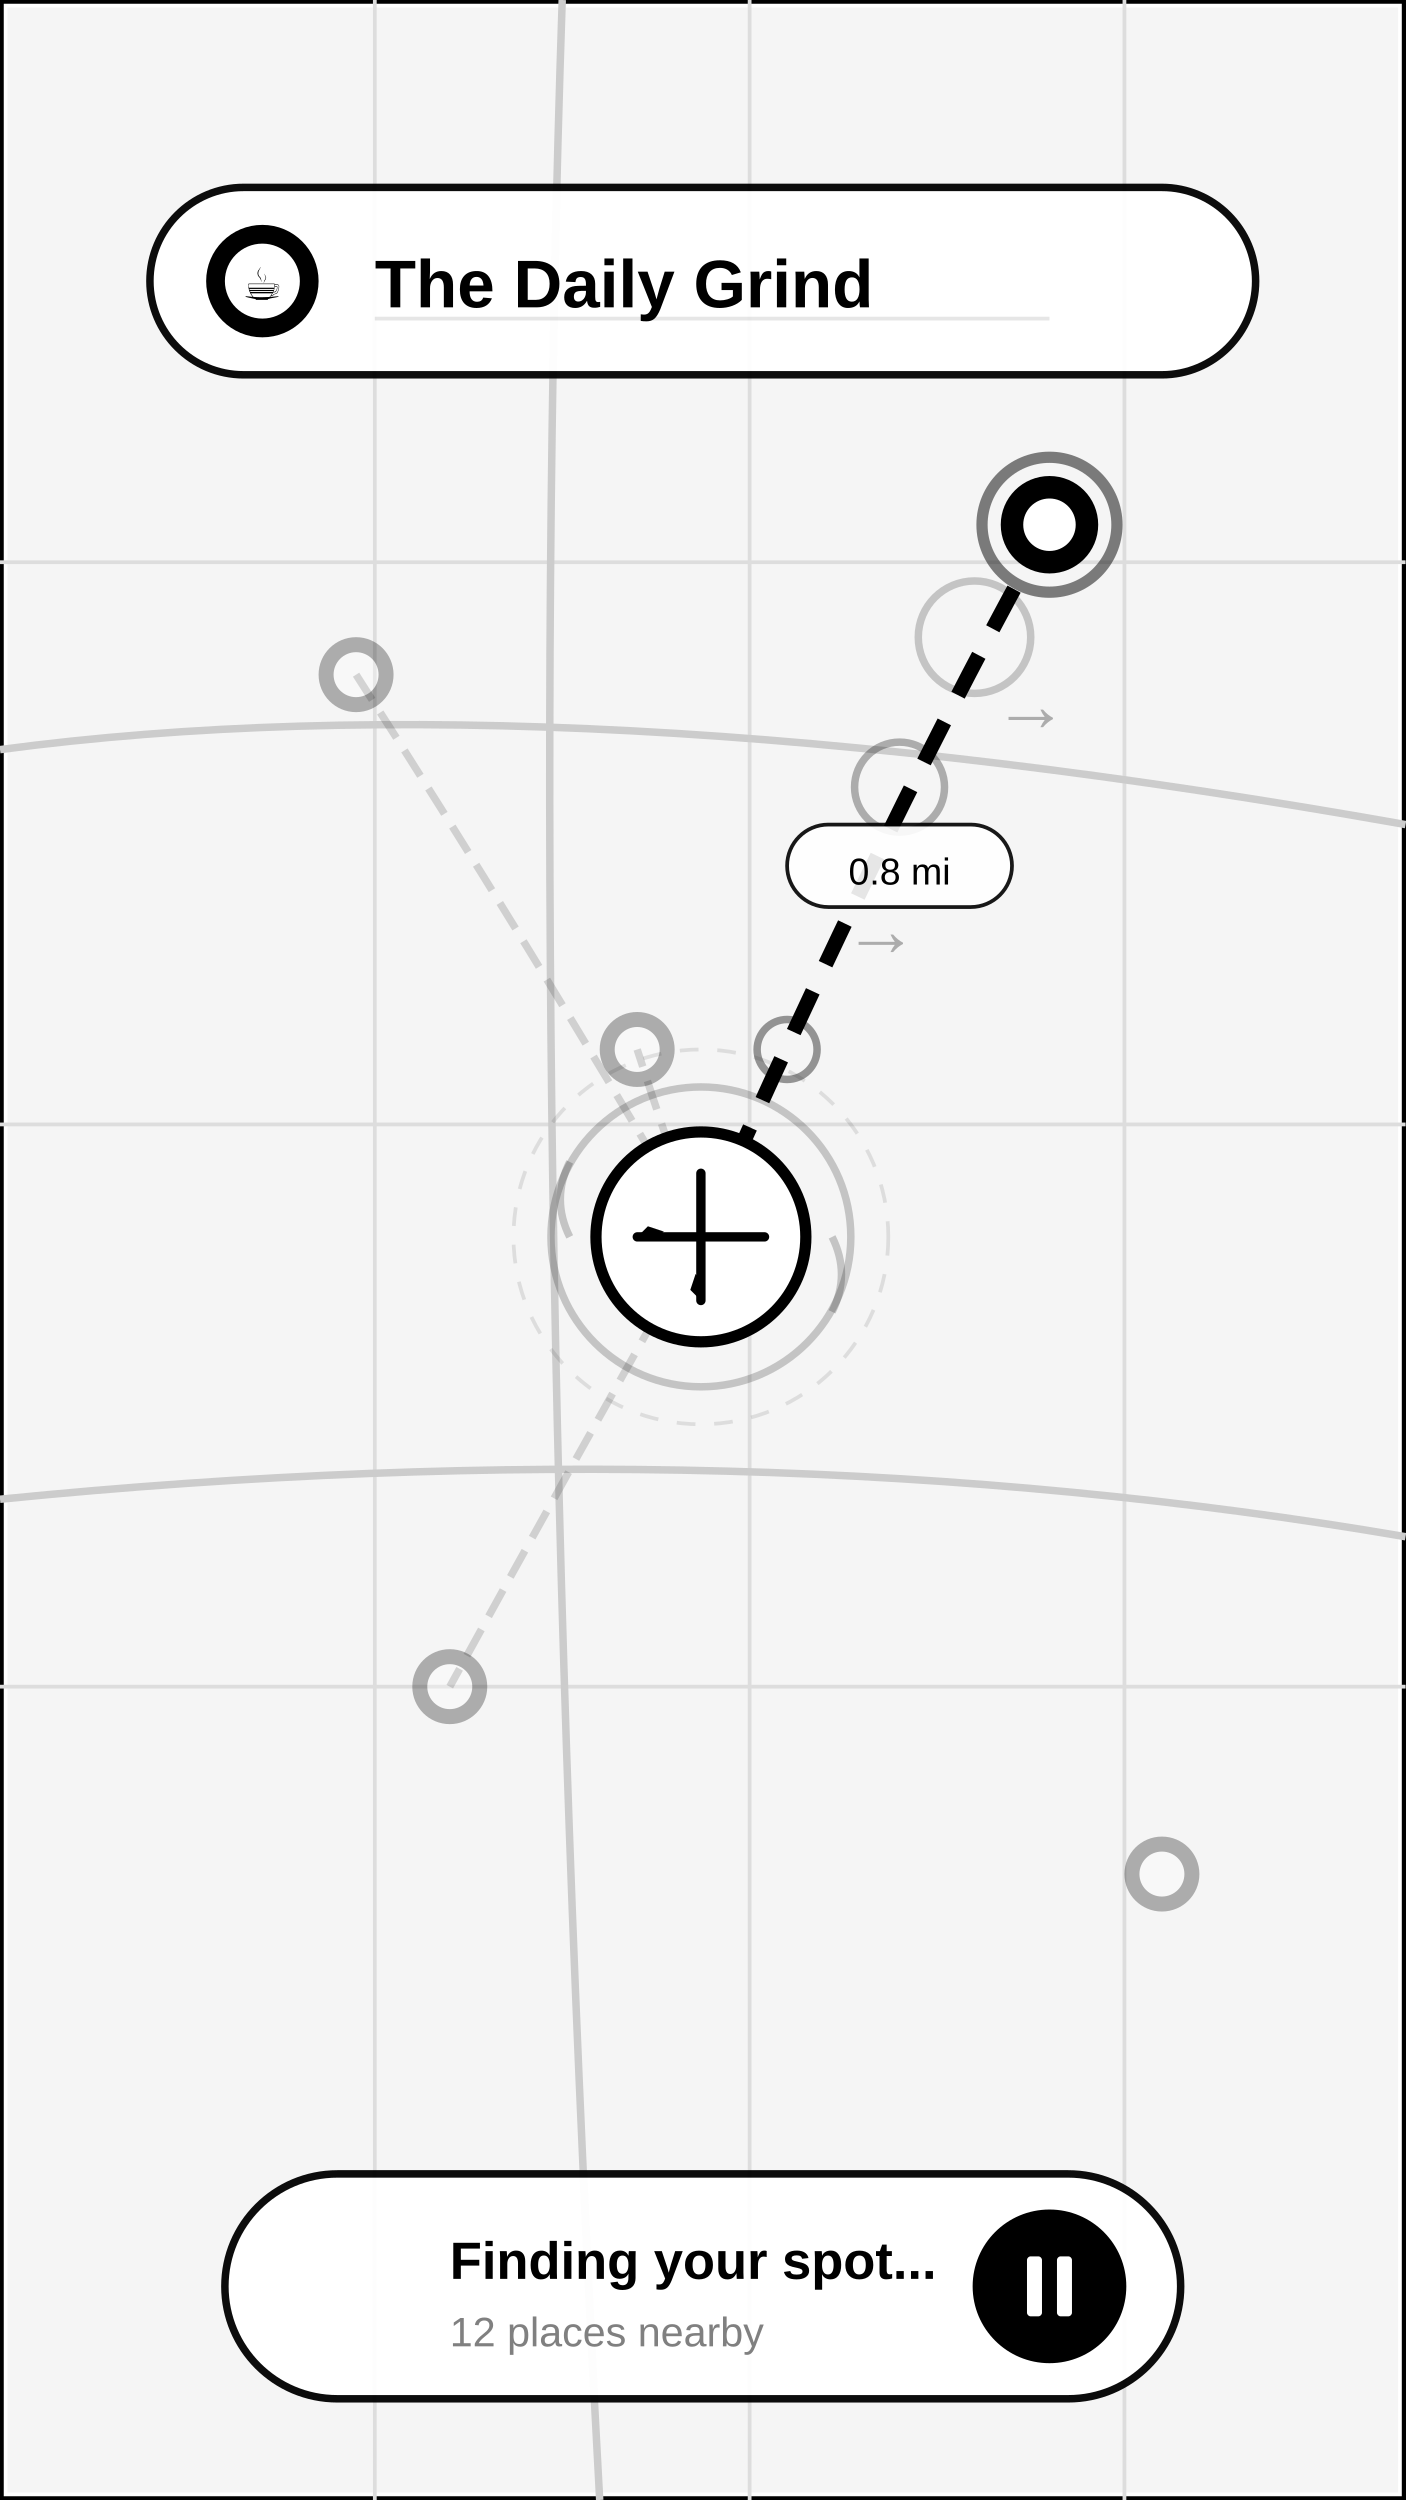
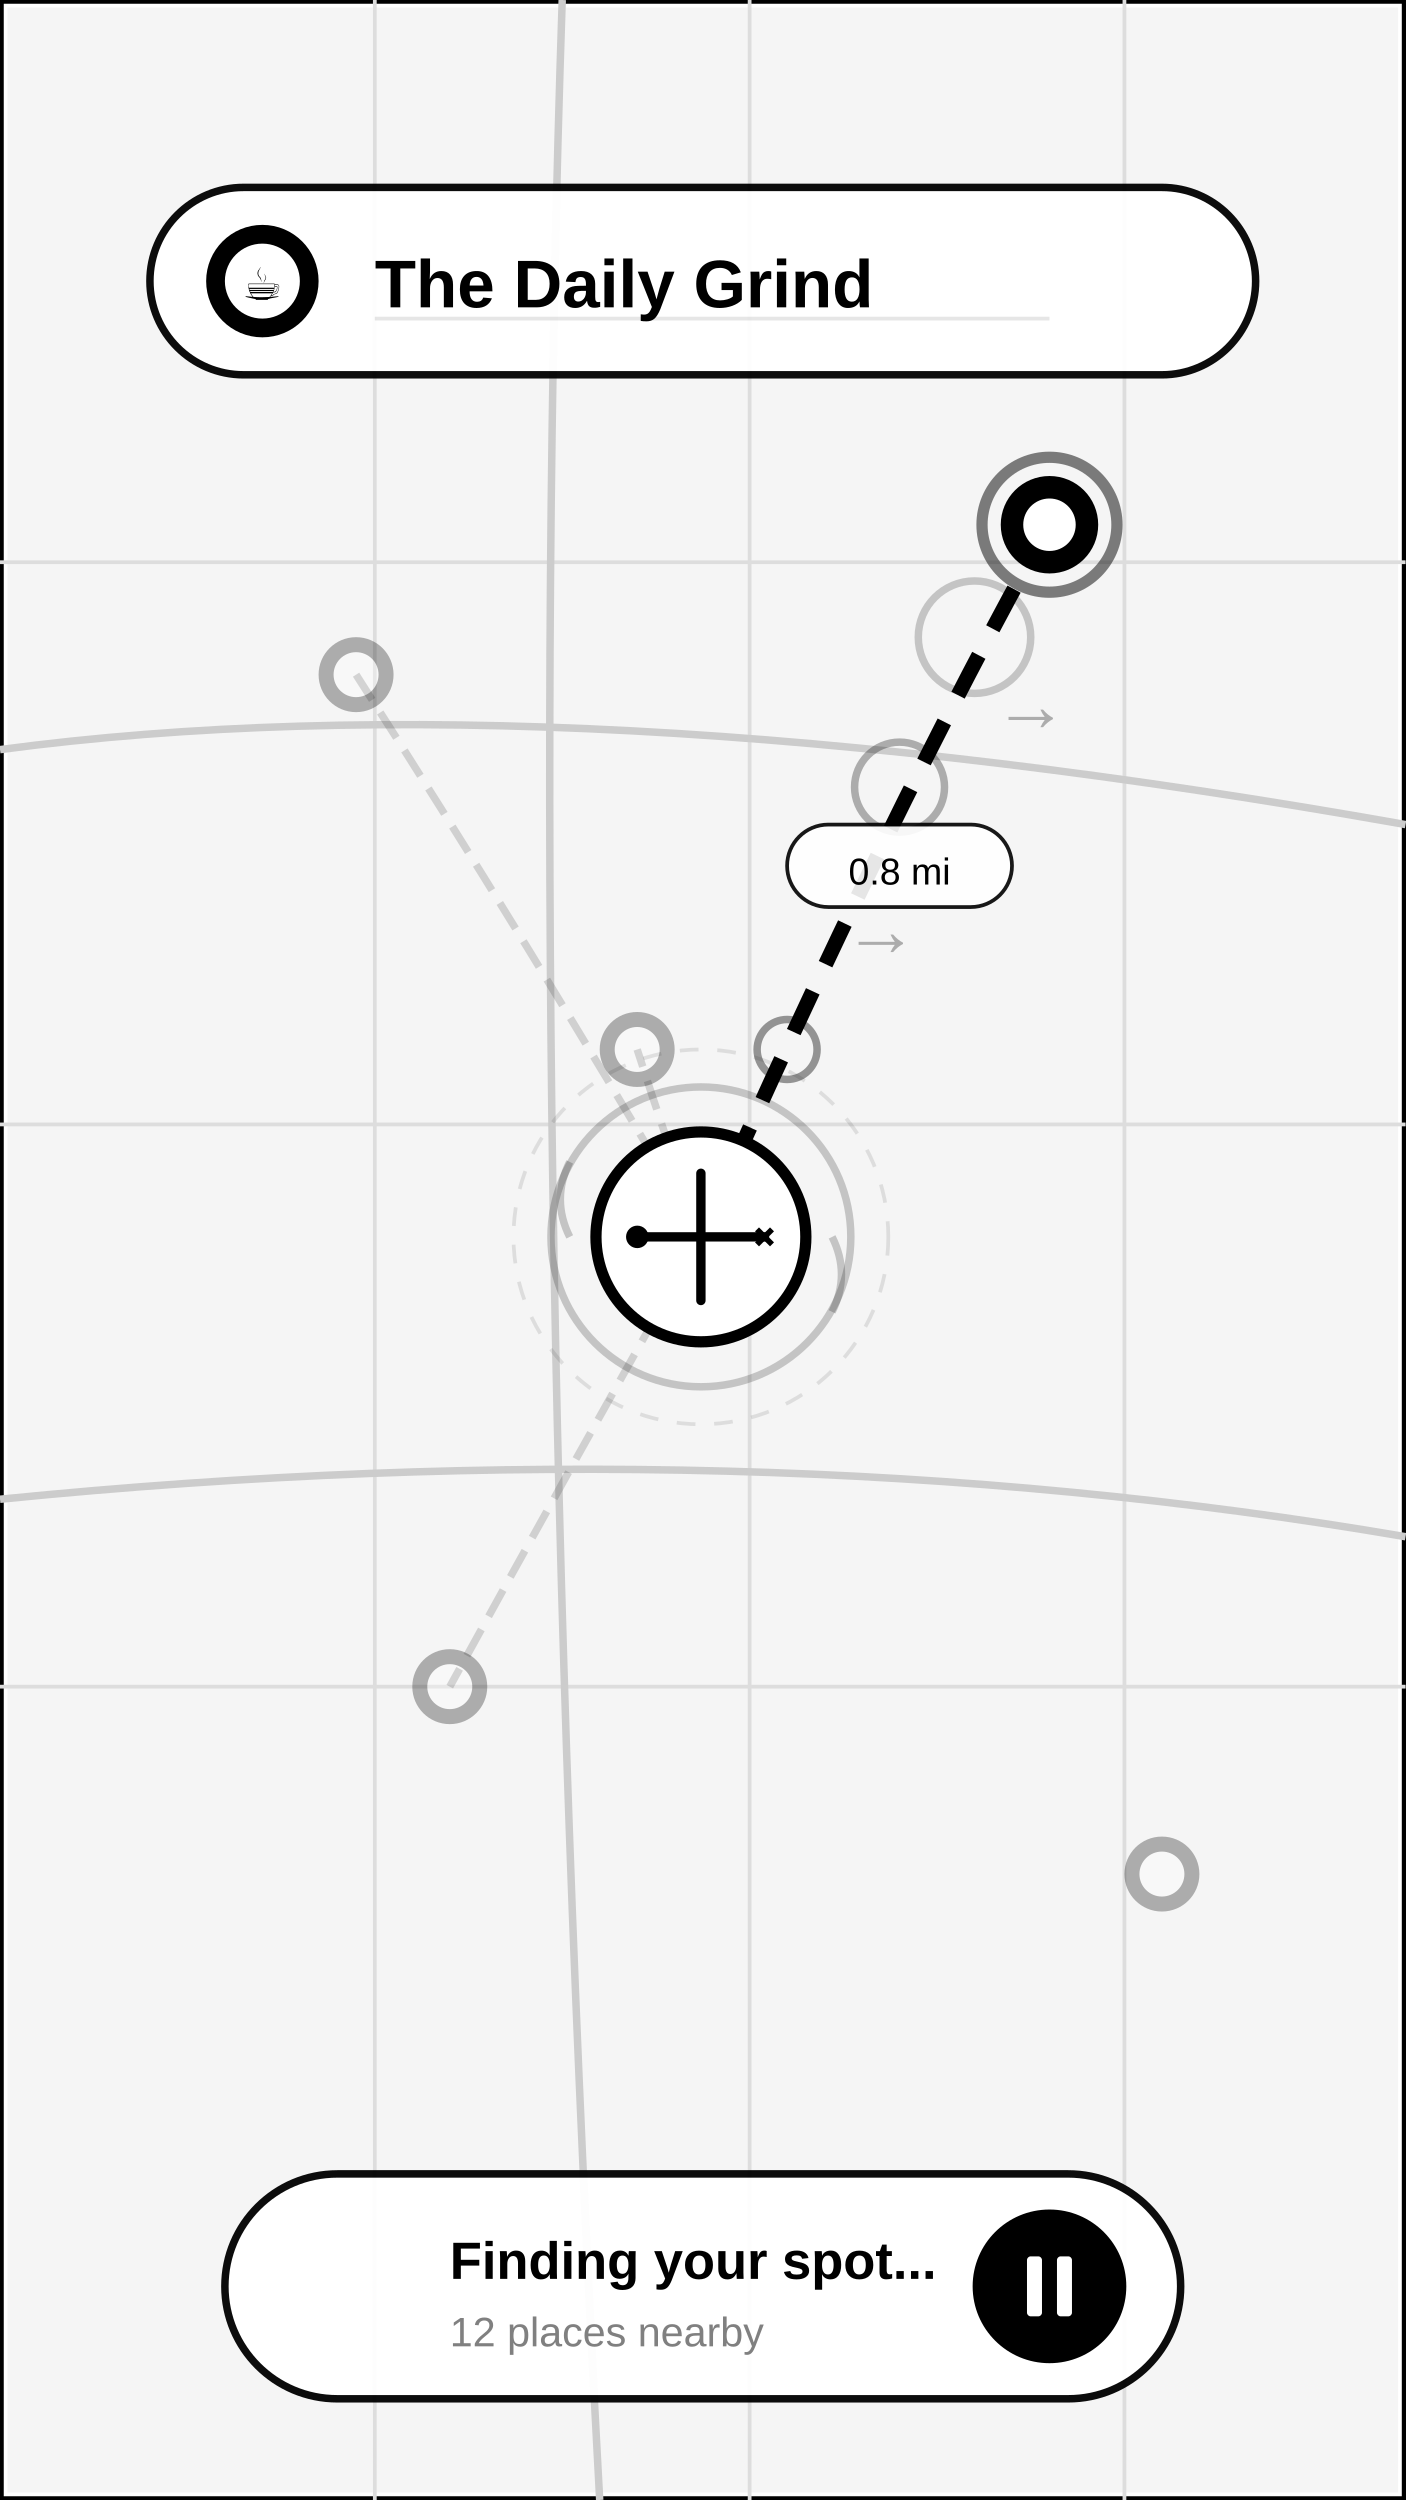
<svg xmlns="http://www.w3.org/2000/svg" width="375" height="667">
  <rect width="375" height="667" fill="white" stroke="black" stroke-width="2" />
  <rect x="2" y="2" width="371" height="663" fill="#f5f5f5" />
  <line x1="0" y1="150" x2="375" y2="150" stroke="#ddd" stroke-width="1" />
  <line x1="0" y1="300" x2="375" y2="300" stroke="#ddd" stroke-width="1" />
  <line x1="0" y1="450" x2="375" y2="450" stroke="#ddd" stroke-width="1" />
  <line x1="100" y1="0" x2="100" y2="667" stroke="#ddd" stroke-width="1" />
  <line x1="200" y1="0" x2="200" y2="667" stroke="#ddd" stroke-width="1" />
  <line x1="300" y1="0" x2="300" y2="667" stroke="#ddd" stroke-width="1" />
  <path d="M 0 200 Q 150 180 375 220" stroke="#ccc" stroke-width="2" fill="none" />
  <path d="M 0 400 Q 200 380 375 410" stroke="#ccc" stroke-width="2" fill="none" />
  <path d="M 150 0 Q 140 300 160 667" stroke="#ccc" stroke-width="2" fill="none" />
  <g opacity="0.3">
    <circle cx="95" cy="180" r="10" fill="black" />
    <circle cx="95" cy="180" r="6" fill="white" />
  </g>
  <g opacity="0.3">
    <circle cx="170" cy="280" r="10" fill="black" />
    <circle cx="170" cy="280" r="6" fill="white" />
  </g>
  <g opacity="0.3">
    <circle cx="120" cy="450" r="10" fill="black" />
    <circle cx="120" cy="450" r="6" fill="white" />
  </g>
  <g opacity="0.3">
    <circle cx="310" cy="500" r="10" fill="black" />
    <circle cx="310" cy="500" r="6" fill="white" />
  </g>
  <path d="M 187 330 Q 140 250 95 180" stroke="black" stroke-width="2" fill="none" opacity="0.15" stroke-dasharray="8,4" />
  <path d="M 187 330 Q 178 305 170 280" stroke="black" stroke-width="2" fill="none" opacity="0.15" stroke-dasharray="8,4" />
  <path d="M 187 330 Q 153 390 120 450" stroke="black" stroke-width="2" fill="none" opacity="0.15" stroke-dasharray="8,4" />
  <path d="M 187 330 Q 238 215 280 140" stroke="black" stroke-width="4" fill="none" stroke-dasharray="12,8" />
  <circle cx="210" cy="280" r="8" fill="none" stroke="black" stroke-width="2" opacity="0.4" />
  <circle cx="240" cy="210" r="12" fill="none" stroke="black" stroke-width="2" opacity="0.3" />
  <circle cx="260" cy="170" r="15" fill="none" stroke="black" stroke-width="2" opacity="0.2" />
  <g transform="translate(187, 330)">
    <circle r="50" fill="none" stroke="black" stroke-width="1" opacity="0.1" stroke-dasharray="5,5" />
    <circle r="40" fill="none" stroke="black" stroke-width="2" opacity="0.2" />
    <circle r="28" fill="white" stroke="black" stroke-width="3" />
    <g transform="rotate(45)">
-       <path d="M -12 -12 L 12 12" stroke="black" stroke-width="2.5" stroke-linecap="round" />
-       <polygon points="8,8 12,12 8,12 6,8" fill="black" />
-       <path d="M 12 -12 L -12 12" stroke="black" stroke-width="2.5" stroke-linecap="round" />
-       <polygon points="-8,8 -12,12 -12,8 -8,6" fill="black" />
+       <line x1="-12" y1="12" x2="12" y2="-12" stroke="black" stroke-width="2.5" stroke-linecap="round" />
+       <circle cx="-12" cy="12" r="3" fill="black" />
+       <g transform="translate(12, -12) rotate(45)">
+         <line x1="-2" y1="-2" x2="2" y2="2" stroke="black" stroke-width="1.5" />
+         <line x1="2" y1="-2" x2="-2" y2="2" stroke="black" stroke-width="1.5" />
+       </g>
+       <line x1="-12" y1="-12" x2="12" y2="12" stroke="black" stroke-width="2.5" stroke-linecap="round" />
    </g>
    <path d="M 35 0 Q 40 10 35 20" stroke="black" stroke-width="2" fill="none" opacity="0.2" />
    <path d="M -35 0 Q -40 -10 -35 -20" stroke="black" stroke-width="2" fill="none" opacity="0.2" />
  </g>
  <circle cx="280" cy="140" r="18" fill="none" stroke="black" stroke-width="3" opacity="0.5" />
  <circle cx="280" cy="140" r="12" fill="black" stroke="black" stroke-width="2" />
  <circle cx="280" cy="140" r="7" fill="white" />
  <rect x="40" y="50" width="295" height="50" fill="white" stroke="black" stroke-width="2" rx="25" opacity="0.95" />
  <circle cx="70" cy="75" r="15" fill="black" />
  <circle cx="70" cy="75" r="10" fill="white" />
  <text x="70" y="80" font-family="Arial" font-size="12" fill="black" text-anchor="middle">☕</text>
  <text x="100" y="82" font-family="Arial" font-size="18" font-weight="bold" fill="black">The Daily Grind</text>
  <line x1="100" y1="85" x2="280" y2="85" stroke="black" stroke-width="1" opacity="0.1" />
  <rect x="60" y="580" width="255" height="60" fill="white" stroke="black" stroke-width="2" rx="30" opacity="0.95" />
  <text x="120" y="608" font-family="Arial" font-size="14" font-weight="bold" fill="black">Finding your spot...</text>
  <text x="120" y="626" font-family="Arial" font-size="11" fill="gray">12 places nearby</text>
  <circle cx="280" cy="610" r="20" fill="black" stroke="black" stroke-width="1" />
  <rect x="274" y="602" width="4" height="16" fill="white" rx="1" />
  <rect x="282" y="602" width="4" height="16" fill="white" rx="1" />
  <rect x="210" y="220" width="60" height="22" fill="white" stroke="black" stroke-width="1" rx="11" opacity="0.9" />
  <text x="240" y="236" font-family="Arial" font-size="10" fill="black" text-anchor="middle">0.8 mi</text>
  <text x="225" y="255" font-family="Arial" font-size="20" fill="black" opacity="0.3">→</text>
  <text x="265" y="195" font-family="Arial" font-size="20" fill="black" opacity="0.3">→</text>
</svg>
